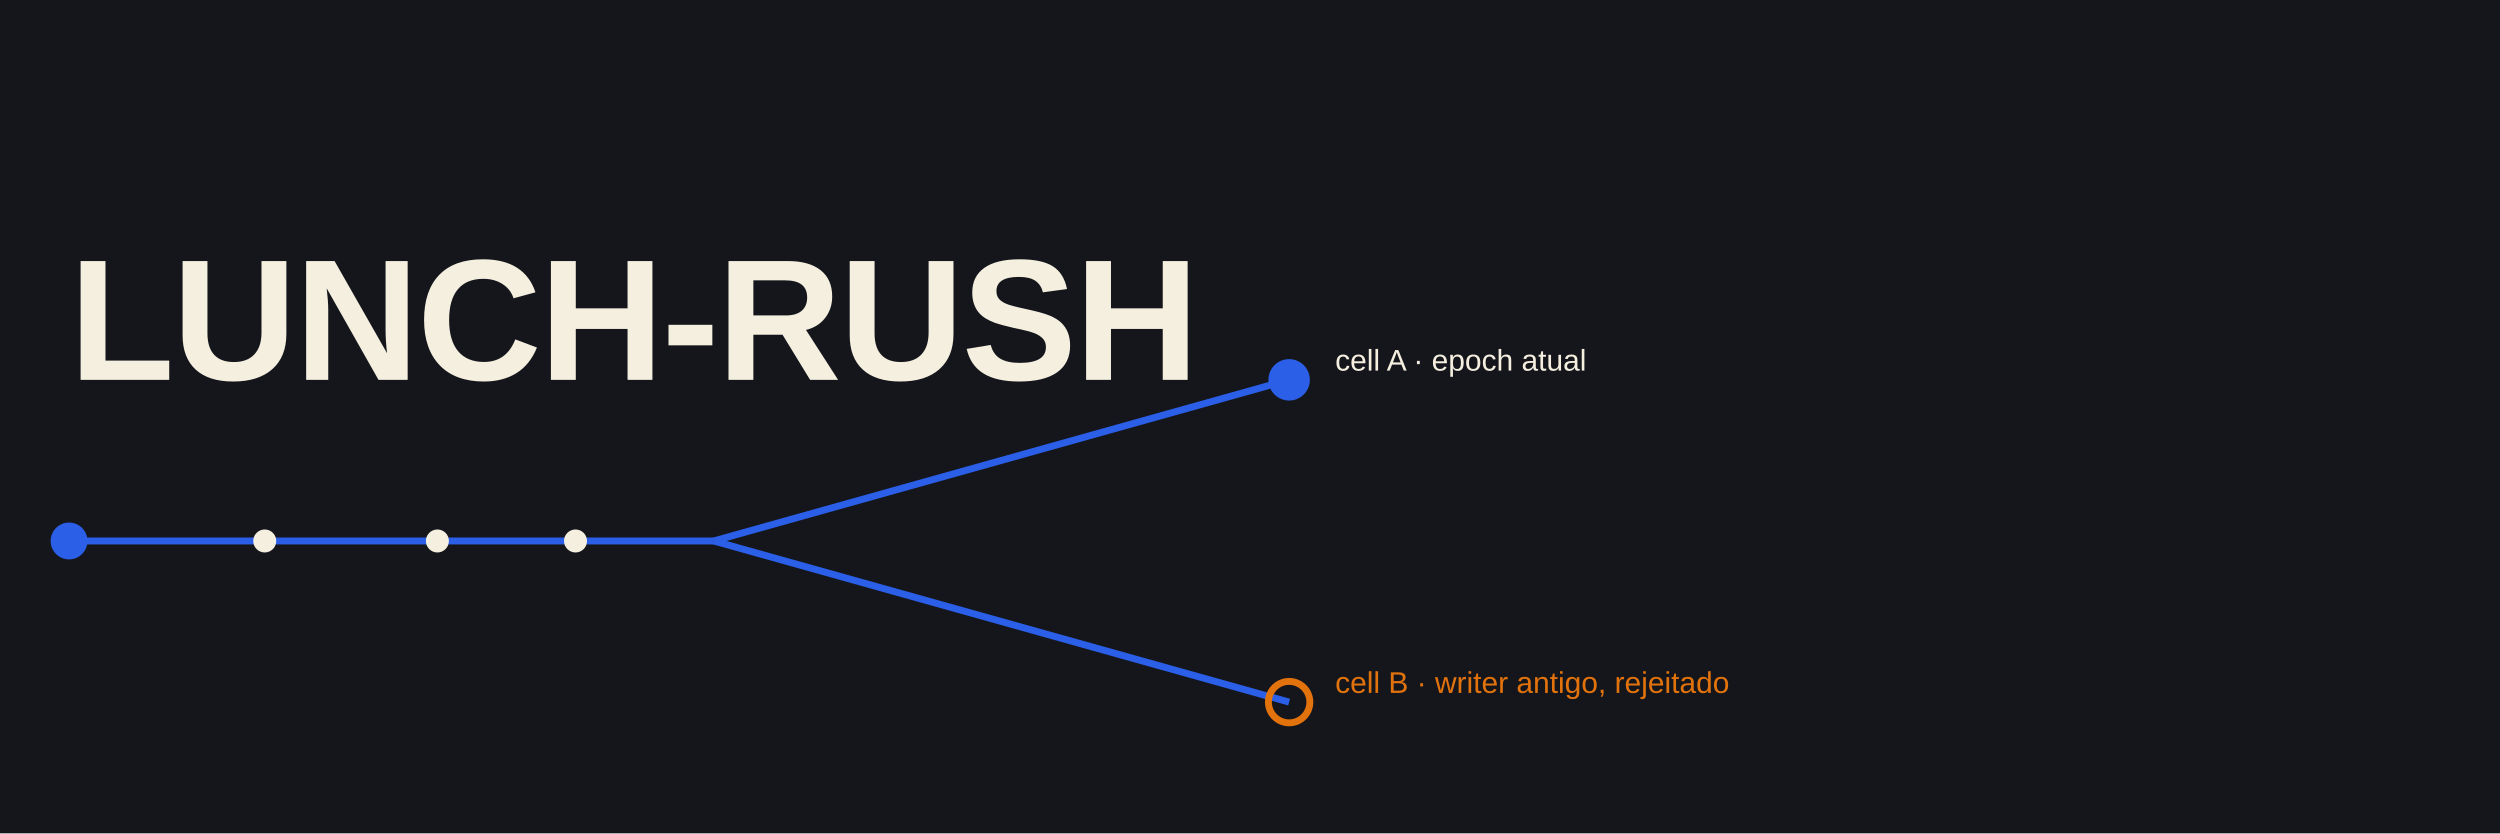
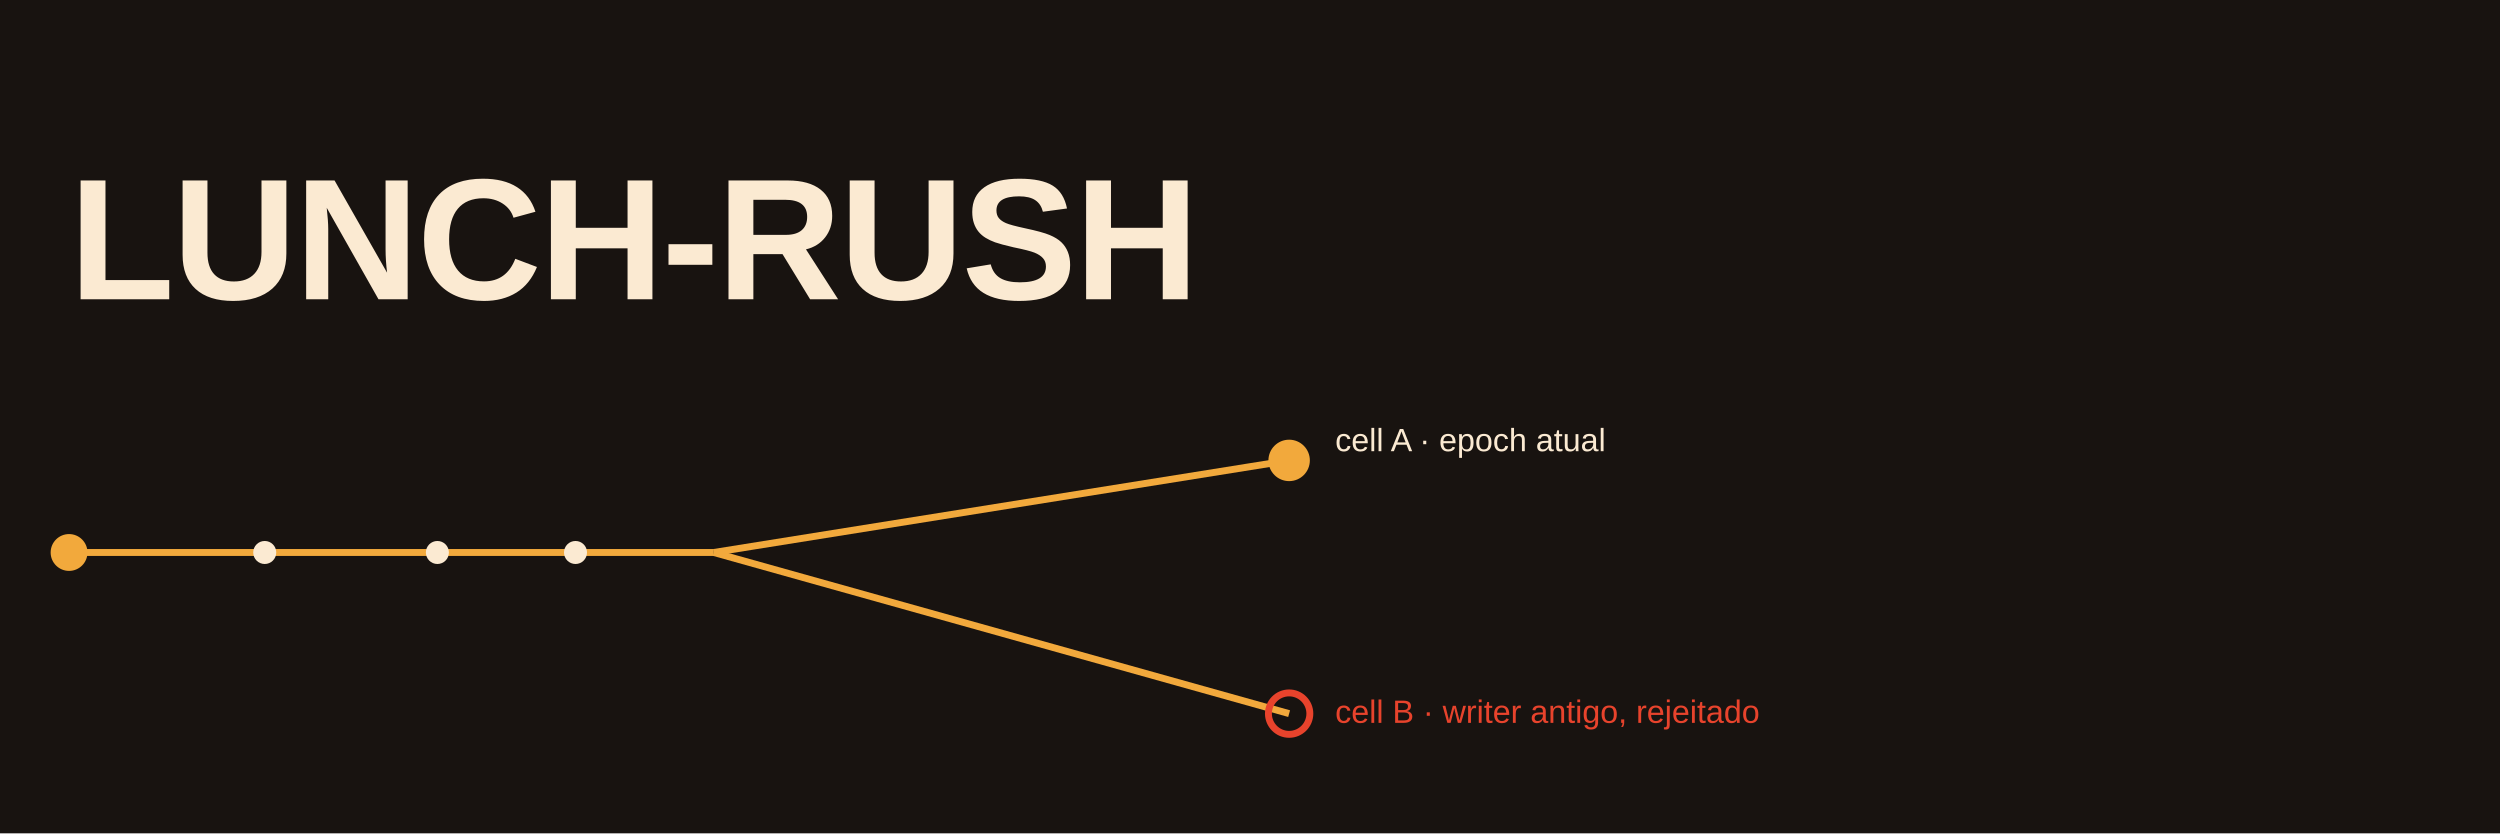
<svg xmlns="http://www.w3.org/2000/svg" width="2172" height="724" viewBox="0 0 2172 724">
  <defs>
    <style>
      .title { font-family: "Arial Black", "Helvetica Neue", Arial, sans-serif; font-weight: 900; }
+       .label { font-family: "Helvetica Neue", Arial, sans-serif; }
    </style>
  </defs>
-   <rect width="2172" height="724" fill="#14161c" />
-   <text x="60" y="330" class="title" font-size="150" fill="#f5efe0" letter-spacing="-2">LUNCH-RUSH</text>
-   <line x1="60" y1="470" x2="620" y2="470" stroke="#2b5fe8" stroke-width="6" />
-   <circle cx="60" cy="470" r="16" fill="#2b5fe8" />
-   <line x1="620" y1="470" x2="1120" y2="330" stroke="#2b5fe8" stroke-width="6" />
-   <line x1="620" y1="470" x2="1120" y2="610" stroke="#2b5fe8" stroke-width="6" />
-   <circle cx="1120" cy="330" r="18" fill="#2b5fe8" />
-   <text x="1160" y="322" font-family="Helvetica Neue, Arial, sans-serif" font-size="26" fill="#f5efe0">cell A · epoch atual</text>
-   <circle cx="1120" cy="610" r="18" fill="none" stroke="#e2720c" stroke-width="6" />
-   <text x="1160" y="602" font-family="Helvetica Neue, Arial, sans-serif" font-size="26" fill="#e2720c">cell B · writer antigo, rejeitado</text>
-   <circle cx="230" cy="470" r="10" fill="#f5efe0" />
-   <circle cx="380" cy="470" r="10" fill="#f5efe0" />
-   <circle cx="500" cy="470" r="10" fill="#f5efe0" />
+   <rect width="2172" height="724" fill="#181310" />
+   <text x="60" y="260" class="title" font-size="150" fill="#fbead2" letter-spacing="-2">LUNCH-RUSH</text>
+   <line x1="60" y1="480" x2="620" y2="480" stroke="#f2a93c" stroke-width="6" />
+   <circle cx="60" cy="480" r="16" fill="#f2a93c" />
+   <circle cx="230" cy="480" r="10" fill="#fbead2" />
+   <circle cx="380" cy="480" r="10" fill="#fbead2" />
+   <circle cx="500" cy="480" r="10" fill="#fbead2" />
+   <line x1="620" y1="480" x2="1120" y2="400" stroke="#f2a93c" stroke-width="6" />
+   <line x1="620" y1="480" x2="1120" y2="620" stroke="#f2a93c" stroke-width="6" />
+   <circle cx="1120" cy="400" r="18" fill="#f2a93c" />
+   <text x="1160" y="392" class="label" font-size="28" fill="#fbead2">cell A · epoch atual</text>
+   <circle cx="1120" cy="620" r="18" fill="none" stroke="#e8432c" stroke-width="6" />
+   <text x="1160" y="628" class="label" font-size="28" fill="#e8432c">cell B · writer antigo, rejeitado</text>
</svg>
